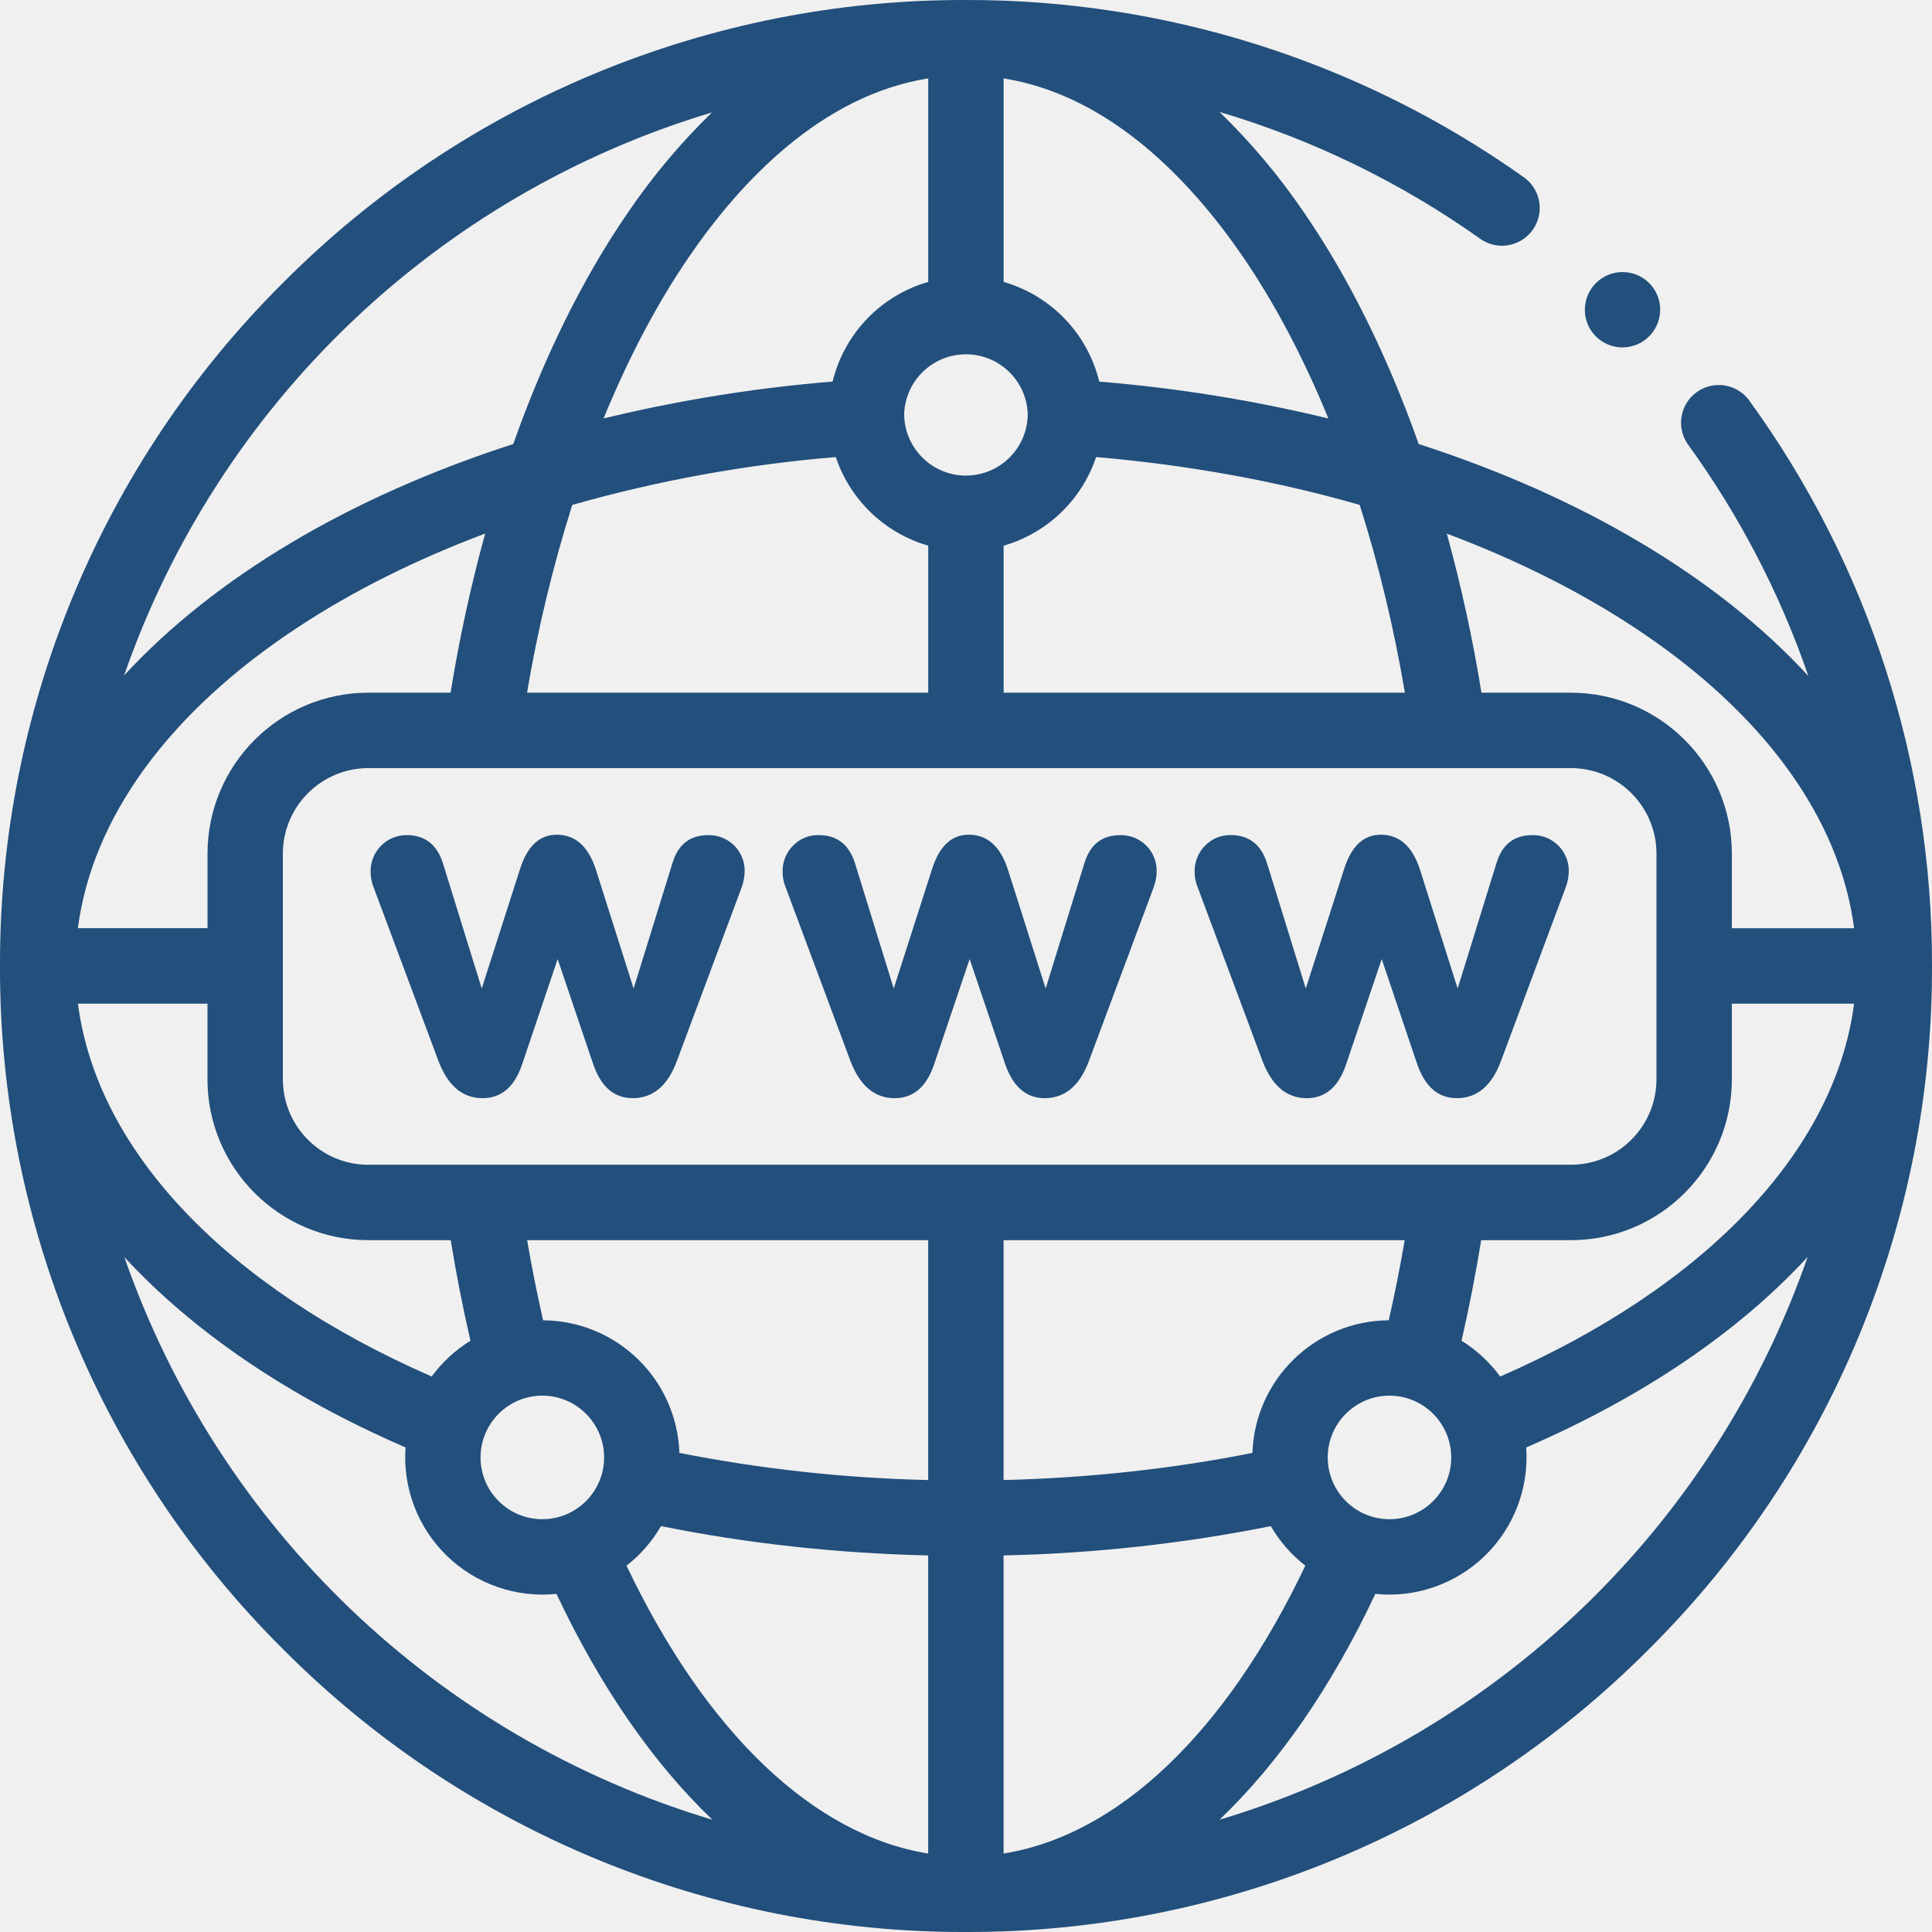
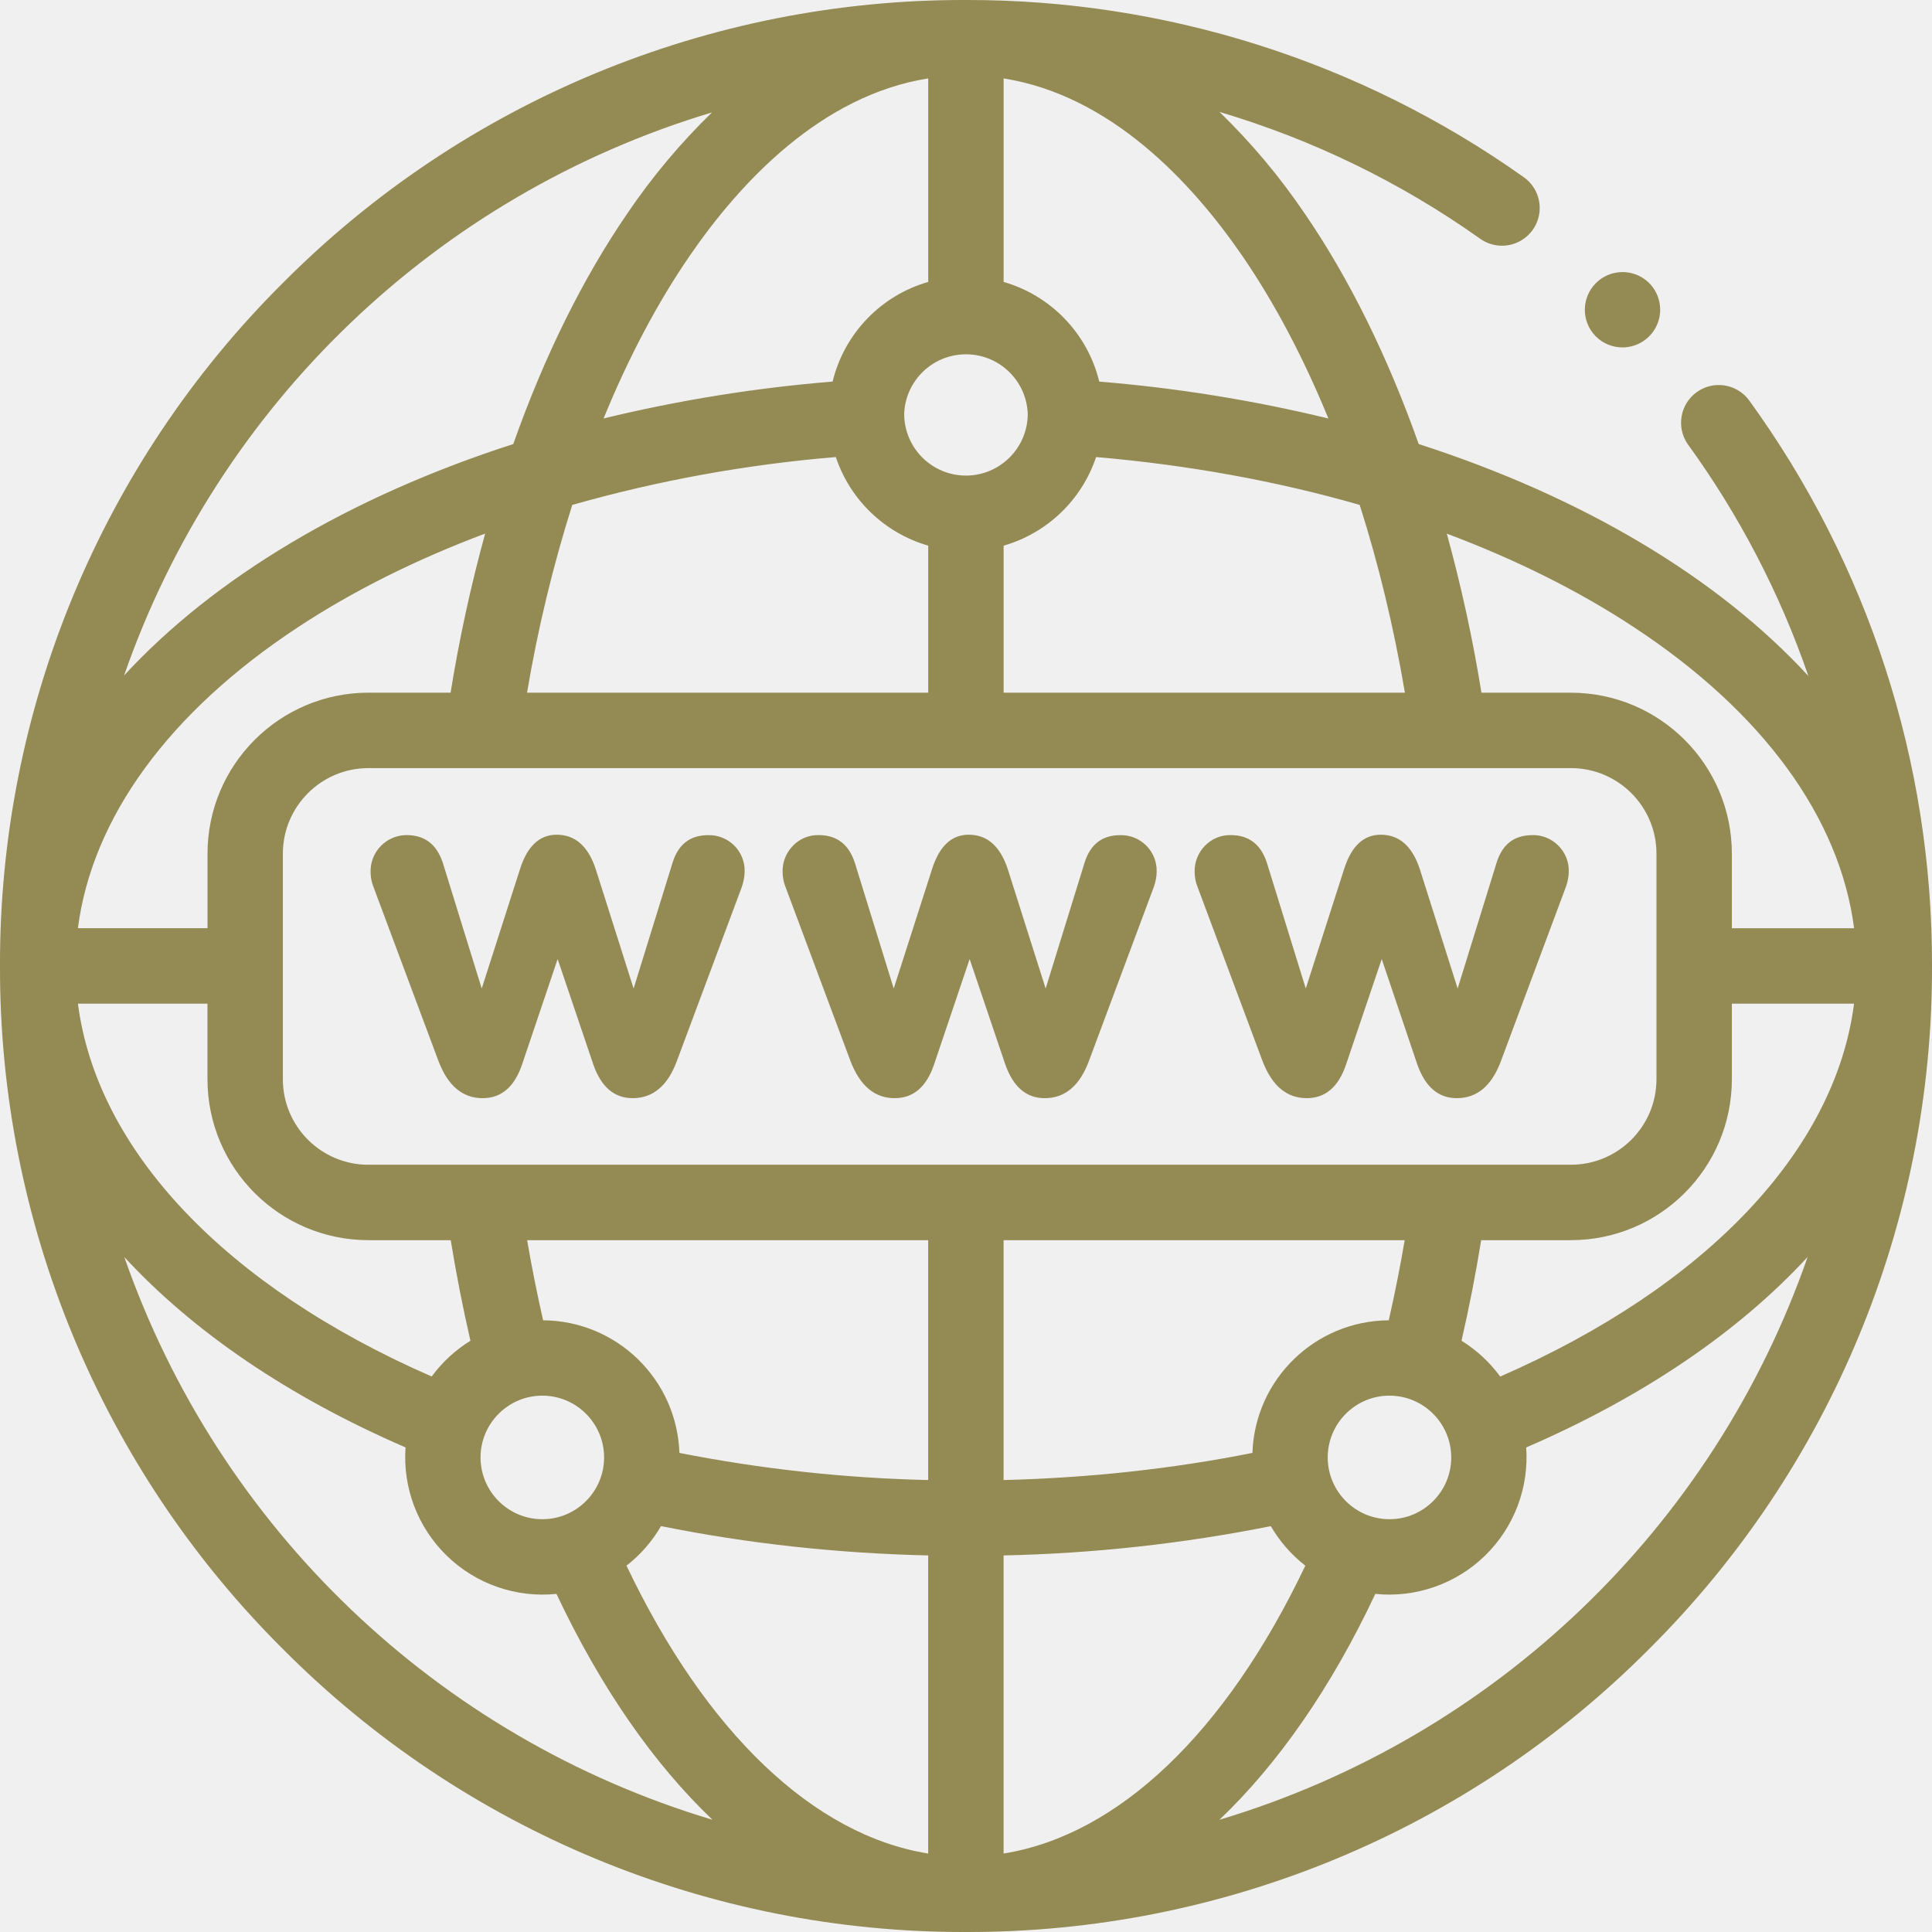
<svg xmlns="http://www.w3.org/2000/svg" width="44" height="44" fill="none" viewBox="0 0 44 44">
  <g clip-path="url(#a)">
-     <path fill="#224F7C" d="M36.951 7.912a.858.858 0 0 1-.607-.251l-.012-.012a.859.859 0 0 1 1.214-1.215l.012.012a.859.859 0 0 1-.607 1.466ZM16.128 19.02c-.412 0-.682.21-.811.628l-.887 2.865-.865-2.726c-.173-.519-.47-.777-.886-.777-.39 0-.668.258-.834.777l-.874 2.726-.887-2.865c-.139-.42-.412-.629-.823-.629a.82.82 0 0 0-.821.833c0 .122.022.24.065.346l1.482 3.969c.214.563.55.843 1.003.843.427 0 .726-.256.9-.768l.81-2.4.812 2.4c.178.512.477.768.896.768.46 0 .797-.28 1.006-.843l1.481-3.969a1.15 1.15 0 0 0 .064-.345.81.81 0 0 0-.83-.833Zm18.767 0c-.412 0-.682.21-.811.628l-.887 2.865-.864-2.726c-.173-.519-.468-.777-.887-.777-.39 0-.668.258-.833.777l-.875 2.726-.886-2.865c-.137-.42-.412-.629-.821-.629a.787.787 0 0 0-.59.244.82.82 0 0 0-.234.59c0 .121.022.238.066.345l1.481 3.969c.217.563.55.843 1.006.843.424 0 .724-.256.896-.768l.812-2.4.81 2.4c.181.512.481.768.898.768.462 0 .796-.28 1.006-.843l1.48-3.969a1.1 1.1 0 0 0 .066-.345.807.807 0 0 0-.238-.595.807.807 0 0 0-.595-.239Zm-9.383 0c-.412 0-.683.21-.812.628l-.886 2.865-.865-2.726c-.173-.519-.468-.777-.887-.777-.39 0-.667.258-.833.777l-.875 2.726-.886-2.865c-.137-.42-.412-.629-.821-.629a.782.782 0 0 0-.59.244.821.821 0 0 0-.234.59c0 .121.022.238.066.345l1.481 3.969c.217.563.55.843 1.006.843.424 0 .724-.256.897-.768l.81-2.4.812 2.4c.18.512.478.768.896.768.461 0 .797-.28 1.007-.843l1.48-3.969c.045-.129.064-.245.064-.345a.81.81 0 0 0-.83-.833Z" />
-     <path fill="#224F7C" d="M39.822 9.1a.859.859 0 0 0-1.39 1.008 20.194 20.194 0 0 1 2.753 5.288c-2.056-2.236-5.133-4.077-8.875-5.283-.704-1.988-1.582-3.773-2.601-5.257a14.709 14.709 0 0 0-1.936-2.307 20.159 20.159 0 0 1 5.925 2.88.859.859 0 1 0 .991-1.403A21.862 21.862 0 0 0 22 0 21.855 21.855 0 0 0 6.443 6.443 21.855 21.855 0 0 0 0 21.999a21.859 21.859 0 0 0 6.443 15.557A21.853 21.853 0 0 0 21.999 44a21.858 21.858 0 0 0 15.557-6.444A21.857 21.857 0 0 0 44 21.999 21.84 21.84 0 0 0 39.822 9.1Zm-.38 15.478v-1.72h2.783c-.431 3.34-3.362 6.439-8.059 8.492a3.144 3.144 0 0 0-.881-.816c.172-.747.322-1.513.448-2.29h2.047a3.668 3.668 0 0 0 3.662-3.666ZM37.21 14.283c2.939 1.932 4.69 4.34 5.016 6.857h-2.784v-1.699a3.668 3.668 0 0 0-3.663-3.665h-2.04a34.103 34.103 0 0 0-.789-3.623c1.564.587 3 1.3 4.26 2.13Zm-5.213 1.493h-9.14v-3.349a3.136 3.136 0 0 0 2.106-2.018c2.1.18 4.123.549 6.003 1.09.429 1.345.776 2.78 1.03 4.277Zm-9.14-13.99c2.439.387 4.28 2.36 5.437 4.043.736 1.073 1.394 2.321 1.959 3.702a33.759 33.759 0 0 0-5.218-.84 3.134 3.134 0 0 0-2.178-2.27V1.786Zm.549 7.638c0 .776-.632 1.407-1.407 1.407a1.408 1.408 0 0 1-1.407-1.407 1.408 1.408 0 0 1 2.814 0Zm-2.266 3.003v3.349h-9.137a31.507 31.507 0 0 1 1.03-4.277 31.476 31.476 0 0 1 6.002-1.09 3.136 3.136 0 0 0 2.105 2.018Zm0-10.64V6.42a3.135 3.135 0 0 0-2.178 2.27 33.788 33.788 0 0 0-5.216.84c.565-1.38 1.223-2.63 1.96-3.702 1.156-1.683 2.997-3.655 5.434-4.043Zm-4.924.772a14.718 14.718 0 0 0-1.926 2.298c-1.02 1.484-1.898 3.268-2.601 5.256-3.735 1.204-6.807 3.04-8.863 5.27A20.373 20.373 0 0 1 16.216 2.56ZM8.389 28.244h1.876c.125.77.275 1.536.449 2.29-.344.213-.644.49-.883.815-4.695-2.052-7.624-5.15-8.056-8.491h2.95v1.72a3.668 3.668 0 0 0 3.664 3.666ZM4.726 19.44v1.699H1.774c.326-2.517 2.077-4.925 5.016-6.857 1.26-.83 2.695-1.543 4.259-2.13a34.186 34.186 0 0 0-.787 3.623H8.389a3.668 3.668 0 0 0-3.663 3.665ZM2.83 28.627c1.564 1.696 3.734 3.181 6.406 4.337a3.128 3.128 0 0 0 3.437 3.336c1.006 2.132 2.212 3.866 3.553 5.144A20.374 20.374 0 0 1 2.831 28.627Zm8.114 4.565c0-.775.631-1.407 1.407-1.407s1.407.632 1.407 1.407c0 .776-.631 1.407-1.407 1.407a1.408 1.408 0 0 1-1.407-1.407Zm10.195 9.021c-2.61-.42-5.057-2.75-6.871-6.556a3.13 3.13 0 0 0 .786-.901c1.963.396 4.003.62 6.085.668v6.79Zm0-8.506a33.212 33.212 0 0 1-5.666-.618 3.127 3.127 0 0 0-3.104-3.02 34.056 34.056 0 0 1-.364-1.825h9.134v5.463Zm-12.751-7.18a1.949 1.949 0 0 1-1.946-1.949v-5.137a1.95 1.95 0 0 1 1.946-1.948H35.78a1.95 1.95 0 0 1 1.945 1.948v5.137a1.949 1.949 0 0 1-1.946 1.948H8.39Zm23.256 5.258a1.409 1.409 0 0 1 1.407 1.407c0 .776-.63 1.407-1.407 1.407a1.408 1.408 0 0 1-1.406-1.407c0-.775.63-1.407 1.406-1.407Zm-3.121 1.304c-1.827.364-3.726.57-5.667.618v-5.463h9.135a33.594 33.594 0 0 1-.363 1.825 3.127 3.127 0 0 0-3.105 3.02Zm-5.667 9.124v-6.789a34.953 34.953 0 0 0 6.086-.667c.202.348.47.654.786.9-1.812 3.807-4.26 6.136-6.872 6.556Zm4.916-.769c1.341-1.279 2.547-3.012 3.55-5.144a3.128 3.128 0 0 0 3.436-3.335c2.674-1.156 4.846-2.642 6.41-4.339a20.374 20.374 0 0 1-13.396 12.818Z" />
+     <path fill="#948a54ff" d="M36.951 7.912a.858.858 0 0 1-.607-.251l-.012-.012a.859.859 0 0 1 1.214-1.215l.012.012a.859.859 0 0 1-.607 1.466ZM16.128 19.02c-.412 0-.682.21-.811.628l-.887 2.865-.865-2.726c-.173-.519-.47-.777-.886-.777-.39 0-.668.258-.834.777l-.874 2.726-.887-2.865c-.139-.42-.412-.629-.823-.629a.82.82 0 0 0-.821.833c0 .122.022.24.065.346l1.482 3.969c.214.563.55.843 1.003.843.427 0 .726-.256.9-.768l.81-2.4.812 2.4c.178.512.477.768.896.768.46 0 .797-.28 1.006-.843l1.481-3.969a1.15 1.15 0 0 0 .064-.345.81.81 0 0 0-.83-.833Zm18.767 0c-.412 0-.682.21-.811.628l-.887 2.865-.864-2.726c-.173-.519-.468-.777-.887-.777-.39 0-.668.258-.833.777l-.875 2.726-.886-2.865c-.137-.42-.412-.629-.821-.629a.787.787 0 0 0-.59.244.82.82 0 0 0-.234.59c0 .121.022.238.066.345l1.481 3.969c.217.563.55.843 1.006.843.424 0 .724-.256.896-.768l.812-2.4.81 2.4c.181.512.481.768.898.768.462 0 .796-.28 1.006-.843l1.48-3.969a1.1 1.1 0 0 0 .066-.345.807.807 0 0 0-.238-.595.807.807 0 0 0-.595-.239Zm-9.383 0c-.412 0-.683.21-.812.628l-.886 2.865-.865-2.726c-.173-.519-.468-.777-.887-.777-.39 0-.667.258-.833.777l-.875 2.726-.886-2.865c-.137-.42-.412-.629-.821-.629a.782.782 0 0 0-.59.244.821.821 0 0 0-.234.59c0 .121.022.238.066.345l1.481 3.969c.217.563.55.843 1.006.843.424 0 .724-.256.897-.768l.81-2.4.812 2.4c.18.512.478.768.896.768.461 0 .797-.28 1.007-.843l1.48-3.969c.045-.129.064-.245.064-.345a.81.81 0 0 0-.83-.833Z" />
+     <path fill="#948a54ff" d="M39.822 9.1a.859.859 0 0 0-1.39 1.008 20.194 20.194 0 0 1 2.753 5.288c-2.056-2.236-5.133-4.077-8.875-5.283-.704-1.988-1.582-3.773-2.601-5.257a14.709 14.709 0 0 0-1.936-2.307 20.159 20.159 0 0 1 5.925 2.88.859.859 0 1 0 .991-1.403A21.862 21.862 0 0 0 22 0 21.855 21.855 0 0 0 6.443 6.443 21.855 21.855 0 0 0 0 21.999a21.859 21.859 0 0 0 6.443 15.557A21.853 21.853 0 0 0 21.999 44a21.858 21.858 0 0 0 15.557-6.444A21.857 21.857 0 0 0 44 21.999 21.84 21.84 0 0 0 39.822 9.1Zm-.38 15.478v-1.72h2.783c-.431 3.34-3.362 6.439-8.059 8.492a3.144 3.144 0 0 0-.881-.816c.172-.747.322-1.513.448-2.29h2.047a3.668 3.668 0 0 0 3.662-3.666ZM37.21 14.283c2.939 1.932 4.69 4.34 5.016 6.857h-2.784v-1.699a3.668 3.668 0 0 0-3.663-3.665h-2.04a34.103 34.103 0 0 0-.789-3.623c1.564.587 3 1.3 4.26 2.13Zm-5.213 1.493h-9.14v-3.349a3.136 3.136 0 0 0 2.106-2.018c2.1.18 4.123.549 6.003 1.09.429 1.345.776 2.78 1.03 4.277Zm-9.14-13.99c2.439.387 4.28 2.36 5.437 4.043.736 1.073 1.394 2.321 1.959 3.702a33.759 33.759 0 0 0-5.218-.84 3.134 3.134 0 0 0-2.178-2.27V1.786Zm.549 7.638c0 .776-.632 1.407-1.407 1.407a1.408 1.408 0 0 1-1.407-1.407 1.408 1.408 0 0 1 2.814 0Zm-2.266 3.003v3.349h-9.137a31.507 31.507 0 0 1 1.03-4.277 31.476 31.476 0 0 1 6.002-1.09 3.136 3.136 0 0 0 2.105 2.018Zm0-10.64V6.42a3.135 3.135 0 0 0-2.178 2.27 33.788 33.788 0 0 0-5.216.84c.565-1.38 1.223-2.63 1.96-3.702 1.156-1.683 2.997-3.655 5.434-4.043Zm-4.924.772a14.718 14.718 0 0 0-1.926 2.298c-1.02 1.484-1.898 3.268-2.601 5.256-3.735 1.204-6.807 3.04-8.863 5.27A20.373 20.373 0 0 1 16.216 2.56ZM8.389 28.244h1.876c.125.77.275 1.536.449 2.29-.344.213-.644.49-.883.815-4.695-2.052-7.624-5.15-8.056-8.491h2.95v1.72a3.668 3.668 0 0 0 3.664 3.666ZM4.726 19.44v1.699H1.774c.326-2.517 2.077-4.925 5.016-6.857 1.26-.83 2.695-1.543 4.259-2.13a34.186 34.186 0 0 0-.787 3.623H8.389a3.668 3.668 0 0 0-3.663 3.665ZM2.83 28.627c1.564 1.696 3.734 3.181 6.406 4.337a3.128 3.128 0 0 0 3.437 3.336c1.006 2.132 2.212 3.866 3.553 5.144A20.374 20.374 0 0 1 2.831 28.627Zm8.114 4.565c0-.775.631-1.407 1.407-1.407s1.407.632 1.407 1.407c0 .776-.631 1.407-1.407 1.407a1.408 1.408 0 0 1-1.407-1.407Zm10.195 9.021c-2.61-.42-5.057-2.75-6.871-6.556a3.13 3.13 0 0 0 .786-.901c1.963.396 4.003.62 6.085.668v6.79Zm0-8.506a33.212 33.212 0 0 1-5.666-.618 3.127 3.127 0 0 0-3.104-3.02 34.056 34.056 0 0 1-.364-1.825h9.134v5.463Zm-12.751-7.18a1.949 1.949 0 0 1-1.946-1.949v-5.137a1.95 1.95 0 0 1 1.946-1.948H35.78a1.95 1.95 0 0 1 1.945 1.948v5.137a1.949 1.949 0 0 1-1.946 1.948H8.39Zm23.256 5.258a1.409 1.409 0 0 1 1.407 1.407c0 .776-.63 1.407-1.407 1.407a1.408 1.408 0 0 1-1.406-1.407c0-.775.63-1.407 1.406-1.407Zm-3.121 1.304c-1.827.364-3.726.57-5.667.618v-5.463h9.135a33.594 33.594 0 0 1-.363 1.825 3.127 3.127 0 0 0-3.105 3.02Zm-5.667 9.124v-6.789a34.953 34.953 0 0 0 6.086-.667c.202.348.47.654.786.9-1.812 3.807-4.26 6.136-6.872 6.556Zm4.916-.769c1.341-1.279 2.547-3.012 3.55-5.144a3.128 3.128 0 0 0 3.436-3.335c2.674-1.156 4.846-2.642 6.41-4.339a20.374 20.374 0 0 1-13.396 12.818Z" />
  </g>
  <defs>
    <clipPath id="a">
      <path fill="#fff" d="M0 0h44v44H0z" />
    </clipPath>
  </defs>
</svg>
